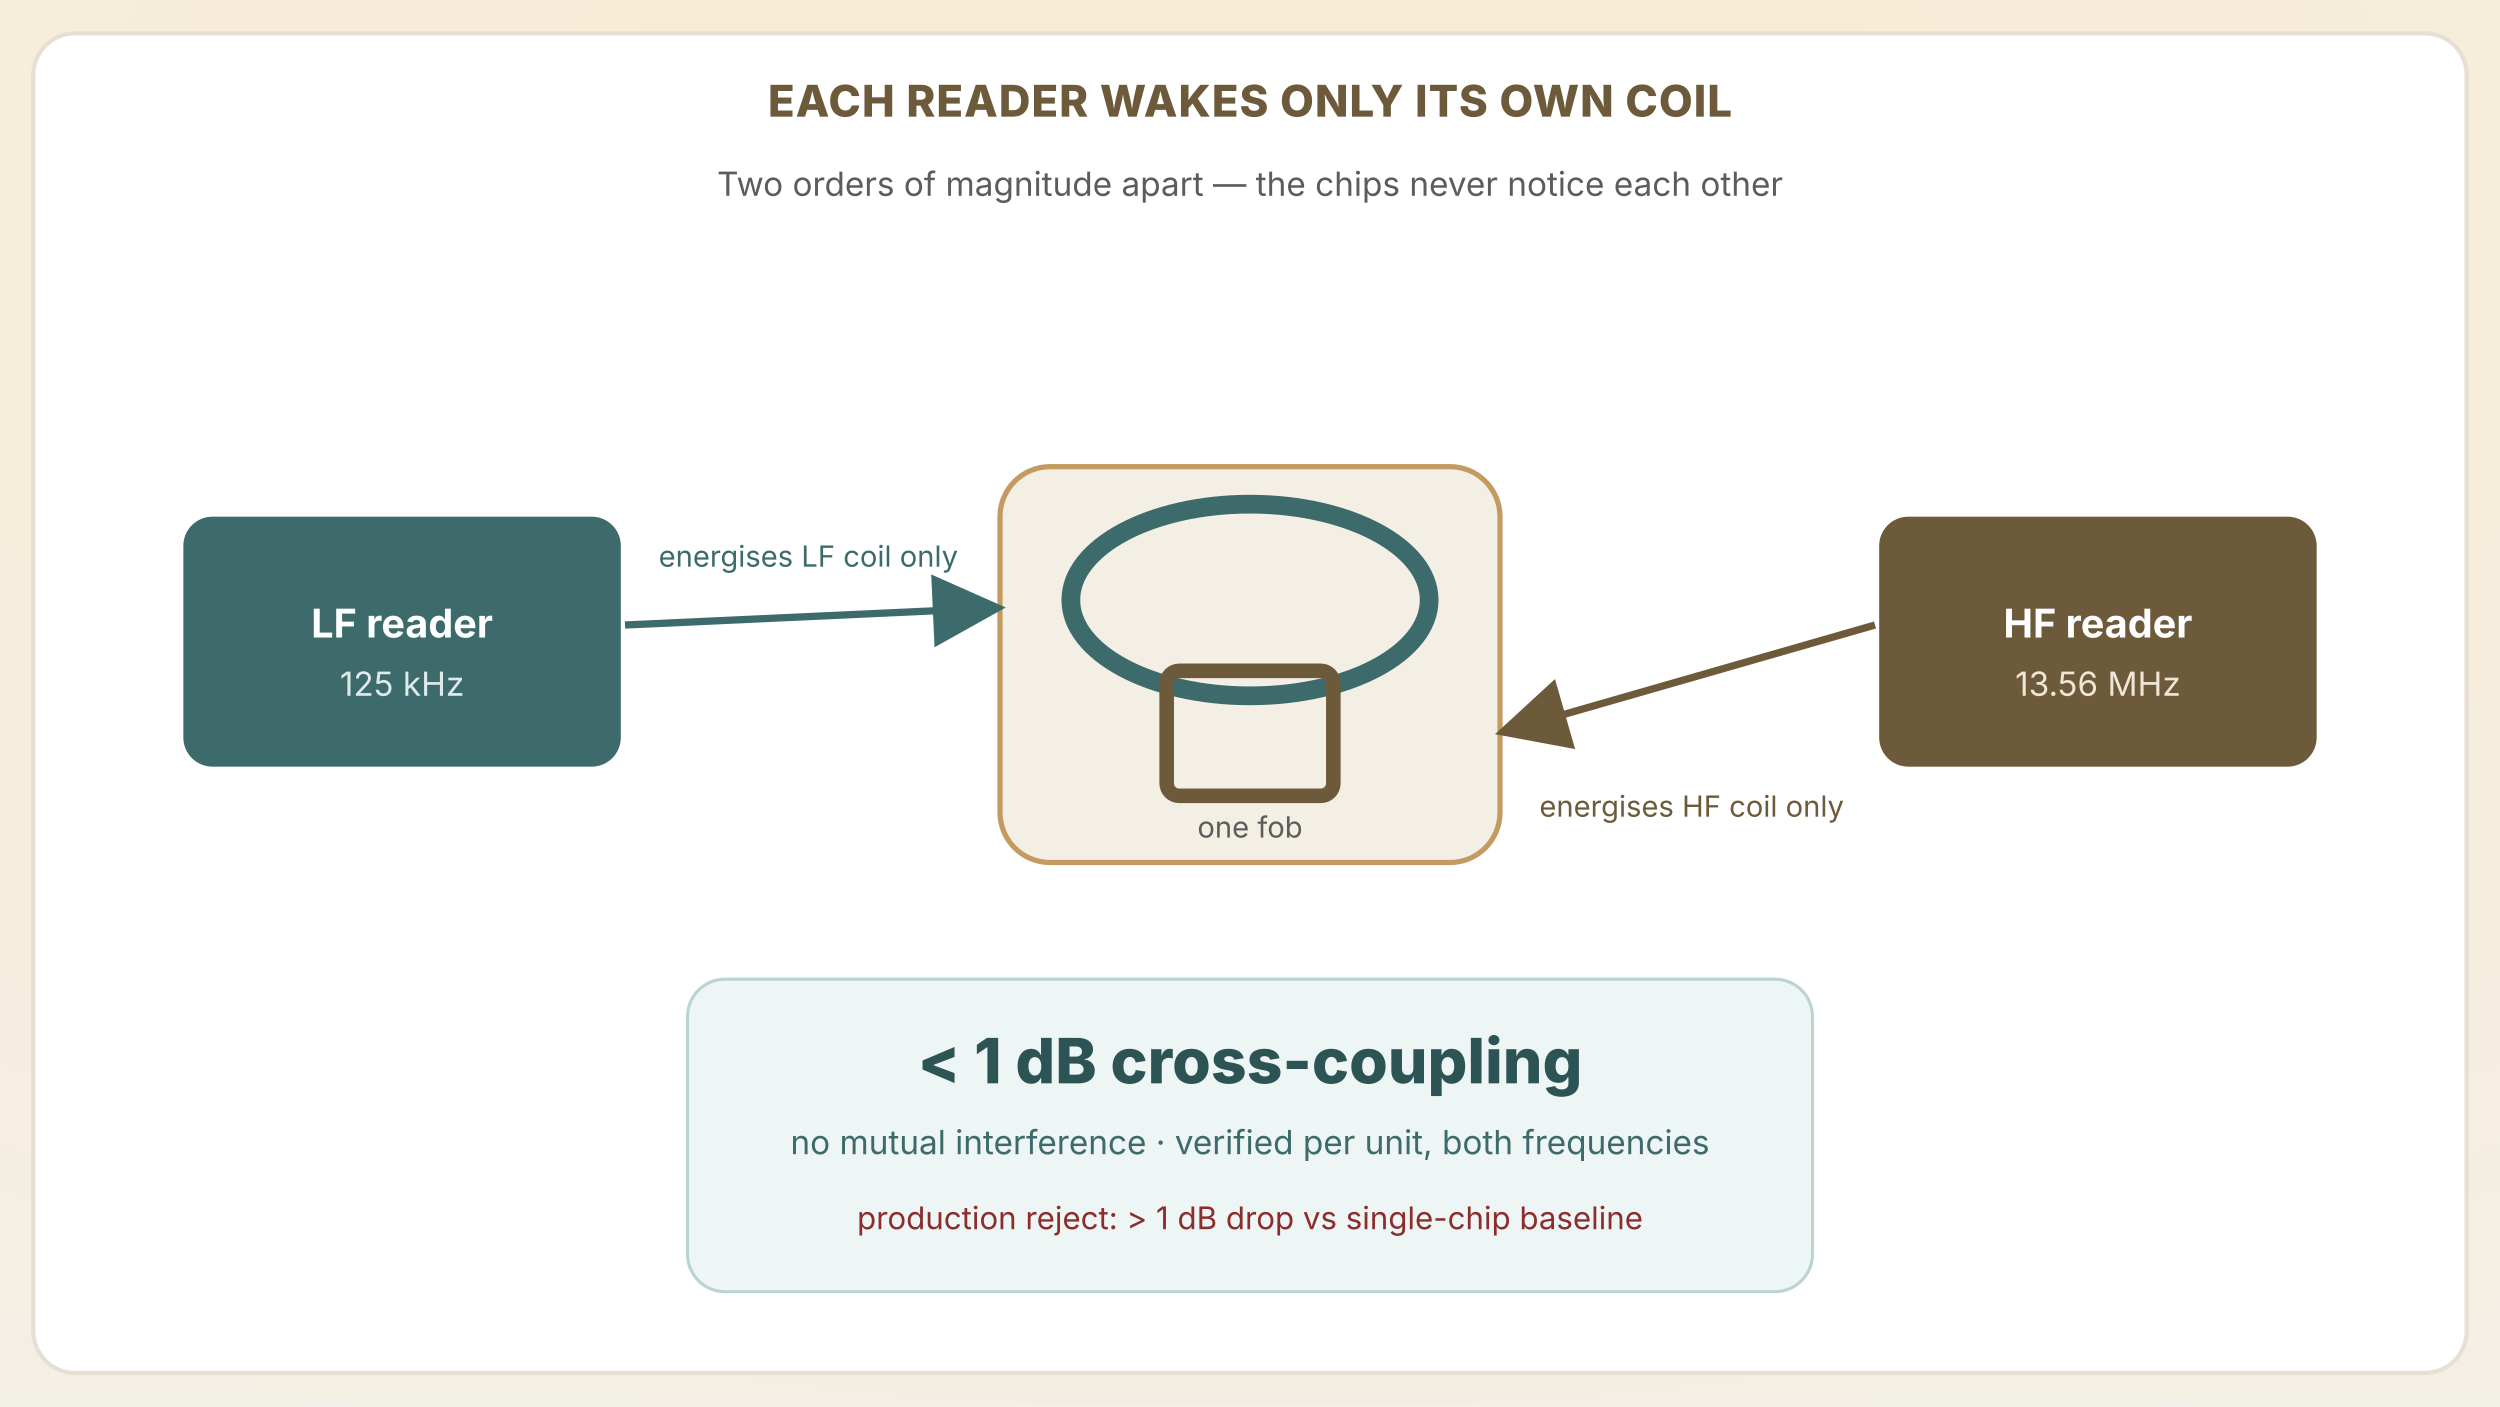
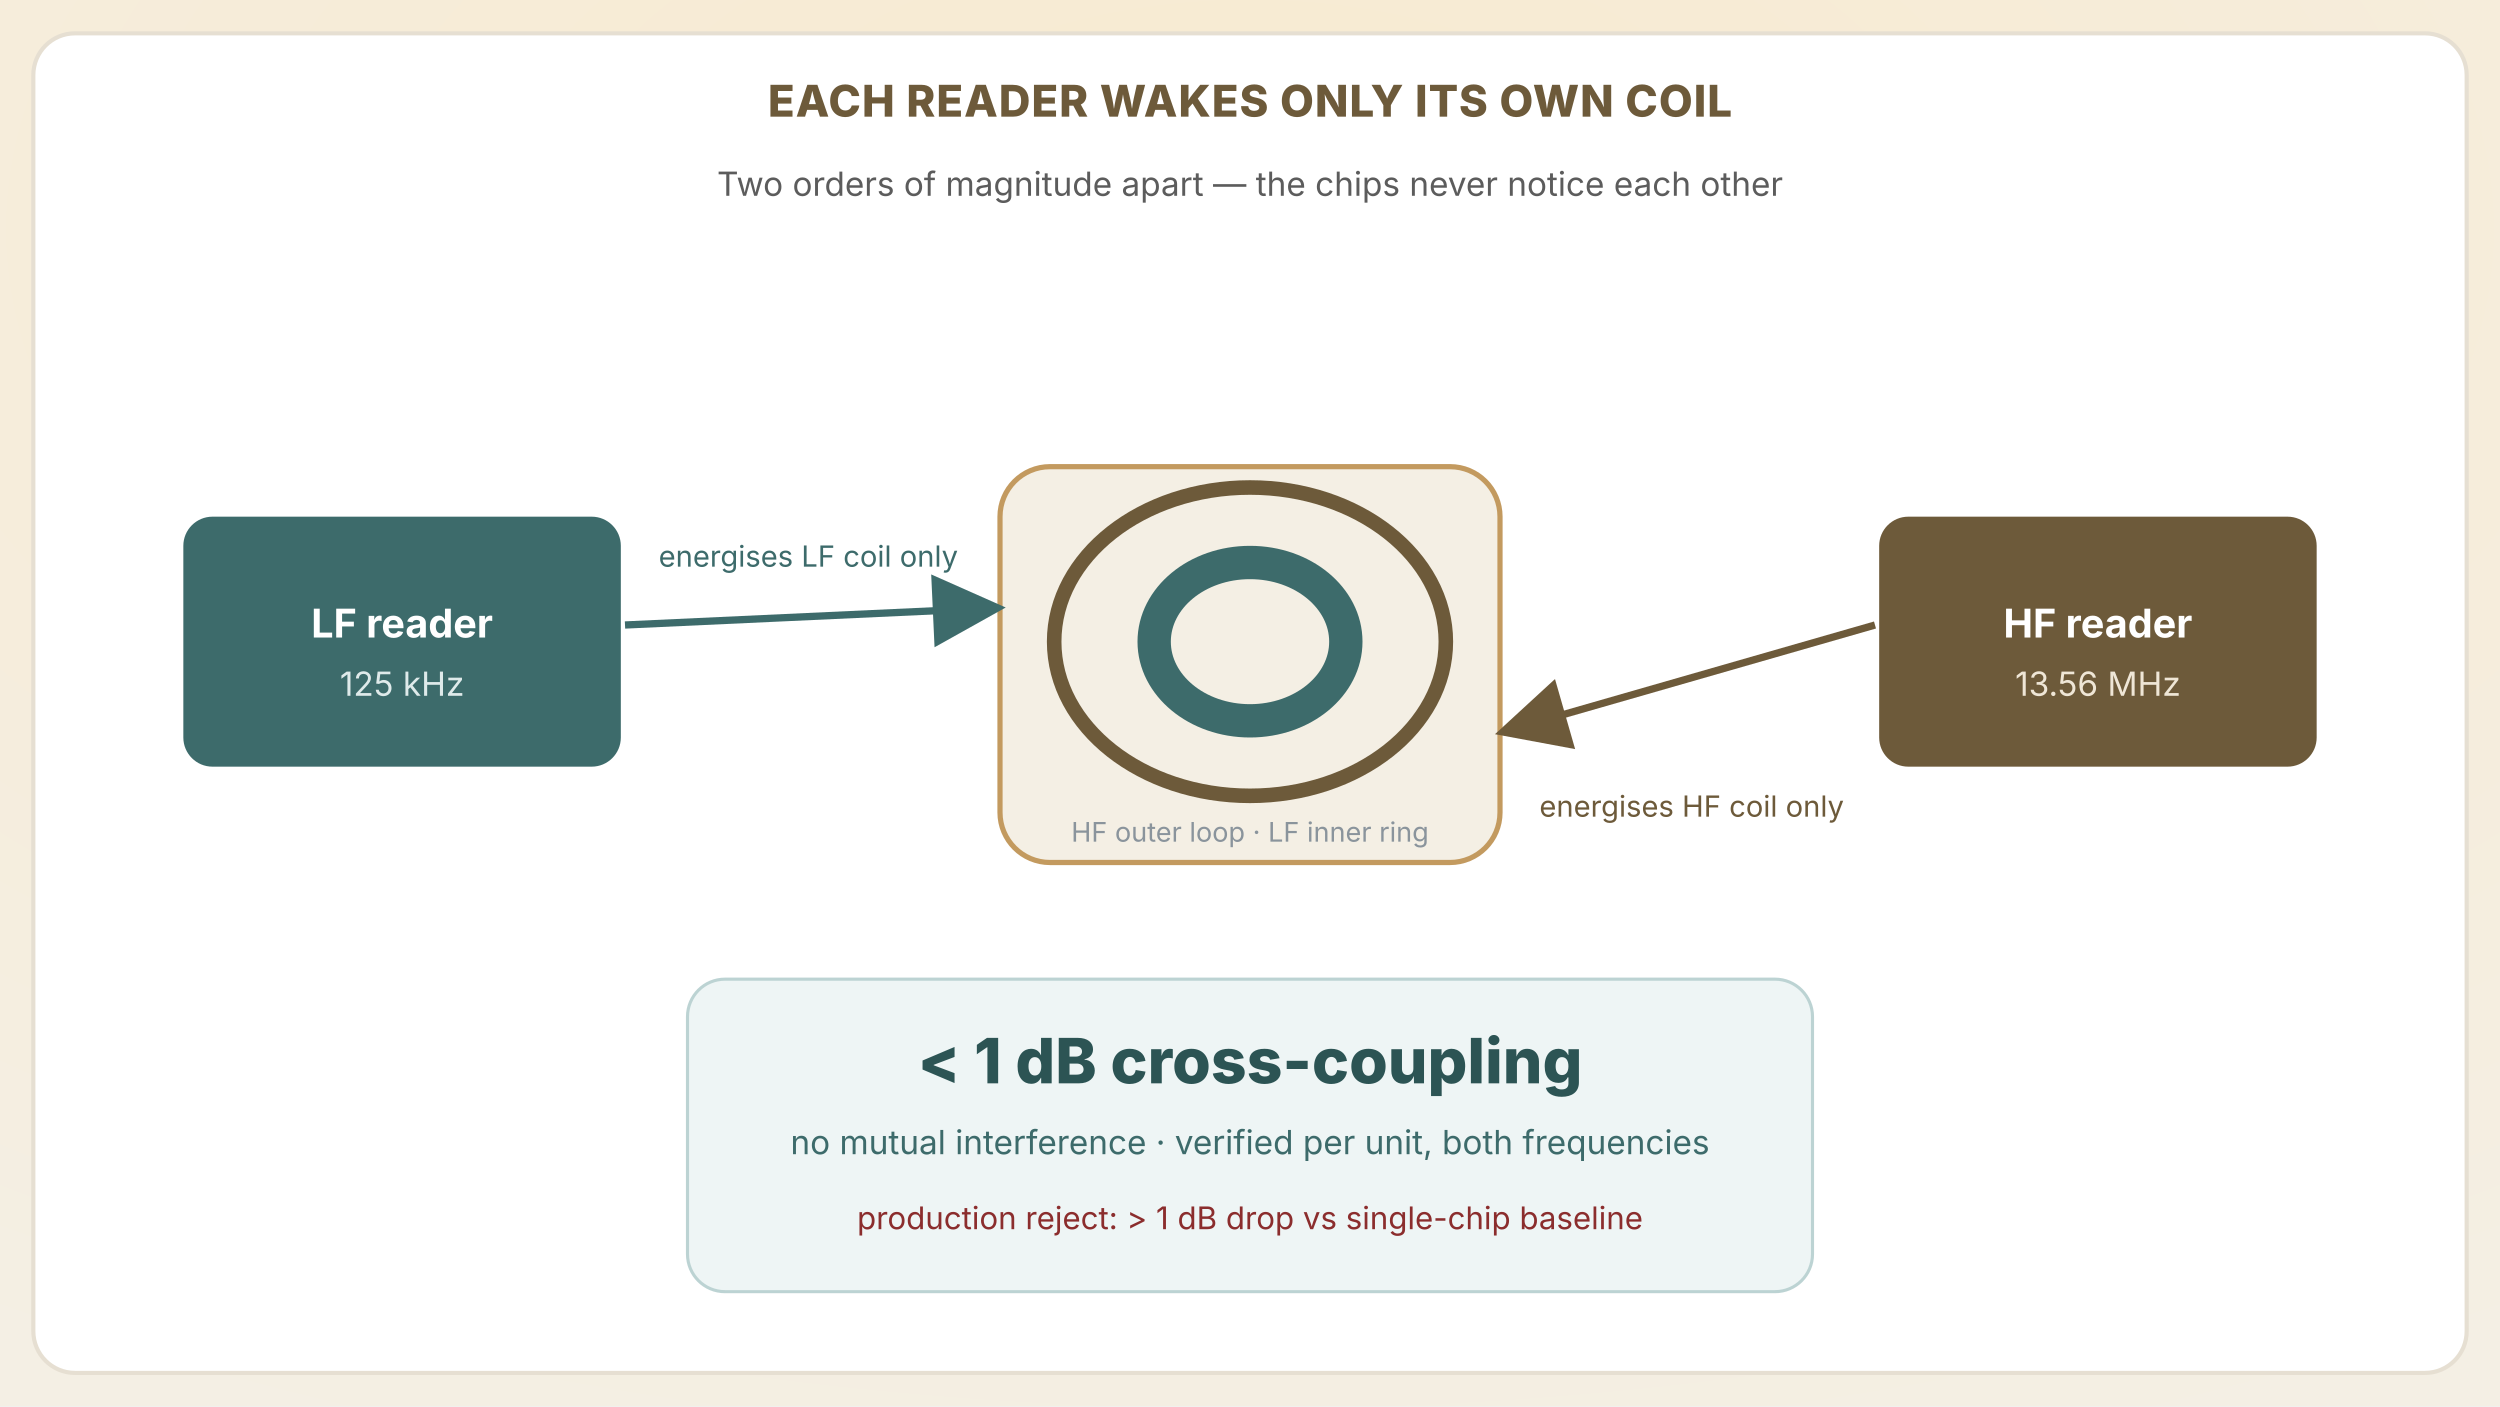
<svg xmlns="http://www.w3.org/2000/svg" viewBox="0 0 1200 675" role="img" aria-labelledby="t d" font-family="Inter, -apple-system, BlinkMacSystemFont, 'Segoe UI', Roboto, sans-serif">
  <defs>
    <radialGradient id="bg" cx="50%" cy="16%" r="94%">
      <stop offset="0%" stop-color="#f8ead0" />
      <stop offset="100%" stop-color="#f4efe4" />
    </radialGradient>
    <marker id="alf" markerWidth="10" markerHeight="10" refX="7.5" refY="5" orient="auto">
      <path d="M0 0 L10 5 L0 10 z" fill="#3d6b6b" />
    </marker>
    <marker id="ahf" markerWidth="10" markerHeight="10" refX="7.5" refY="5" orient="auto">
      <path d="M0 0 L10 5 L0 10 z" fill="#6d5a3a" />
    </marker>
  </defs>
  <rect width="1200" height="675" fill="url(#bg)" />
  <rect x="16" y="16" width="1168" height="643" rx="20" fill="#ffffff" stroke="#e6dfd2" stroke-width="2" />
  <text x="600" y="56" text-anchor="middle" font-size="21" font-weight="800" letter-spacing="0.5" fill="#6d5a3a">EACH READER WAKES ONLY ITS OWN COIL</text>
  <text x="600" y="94" text-anchor="middle" font-size="16" fill="#5c5c5c">Two orders of magnitude apart — the chips never notice each other</text>
  <rect x="88" y="248" width="210" height="120" rx="14" fill="#3d6b6b" />
  <text x="193" y="306" text-anchor="middle" font-size="19" font-weight="700" fill="#ffffff">LF reader</text>
  <text x="193" y="334" text-anchor="middle" font-size="16" fill="#dfeaea">125 kHz</text>
  <rect x="902" y="248" width="210" height="120" rx="14" fill="#6d5a3a" />
  <text x="1007" y="306" text-anchor="middle" font-size="19" font-weight="700" fill="#ffffff">HF reader</text>
  <text x="1007" y="334" text-anchor="middle" font-size="16" fill="#efe6d6">13.56 MHz</text>
  <rect x="480" y="224" width="240" height="190" rx="24" fill="#f4efe4" stroke="#c39a5f" stroke-width="2.5" />
-   <ellipse cx="600" cy="288" rx="86" ry="46" fill="none" stroke="#3d6b6b" stroke-width="9" />
-   <rect x="560" y="322" width="80" height="60" rx="6" fill="none" stroke="#6d5a3a" stroke-width="7" />
-   <text x="600" y="402" text-anchor="middle" font-size="14" fill="#5c5c5c">one fob</text>
+   <ellipse cx="600" cy="308" rx="94" ry="74" fill="none" stroke="#6d5a3a" stroke-width="7" />
+   <ellipse cx="600" cy="308" rx="46" ry="38" fill="none" stroke="#3d6b6b" stroke-width="16" />
+   <text x="600" y="404" text-anchor="middle" font-size="13" fill="#8a949c">HF outer loop · LF inner ring</text>
  <line x1="300" y1="300" x2="474" y2="292" stroke="#3d6b6b" stroke-width="3.5" marker-end="url(#alf)" />
  <text x="388" y="272" text-anchor="middle" font-size="14" fill="#3d6b6b">energises LF coil only</text>
  <line x1="900" y1="300" x2="726" y2="350" stroke="#6d5a3a" stroke-width="3.5" marker-end="url(#ahf)" />
  <text x="812" y="392" text-anchor="middle" font-size="14" fill="#6d5a3a">energises HF coil only</text>
  <rect x="330" y="470" width="540" height="150" rx="18" fill="#eef5f5" stroke="#bcd3d3" stroke-width="1.5" />
  <text x="600" y="520" text-anchor="middle" font-size="30" font-weight="800" fill="#2c5454">&lt; 1 dB cross-coupling</text>
  <text x="600" y="554" text-anchor="middle" font-size="16" fill="#3d6b6b">no mutual interference · verified per unit, both frequencies</text>
  <text x="600" y="590" text-anchor="middle" font-size="15" fill="#8b2d2d">production reject: &gt; 1 dB drop vs single-chip baseline</text>
</svg>
